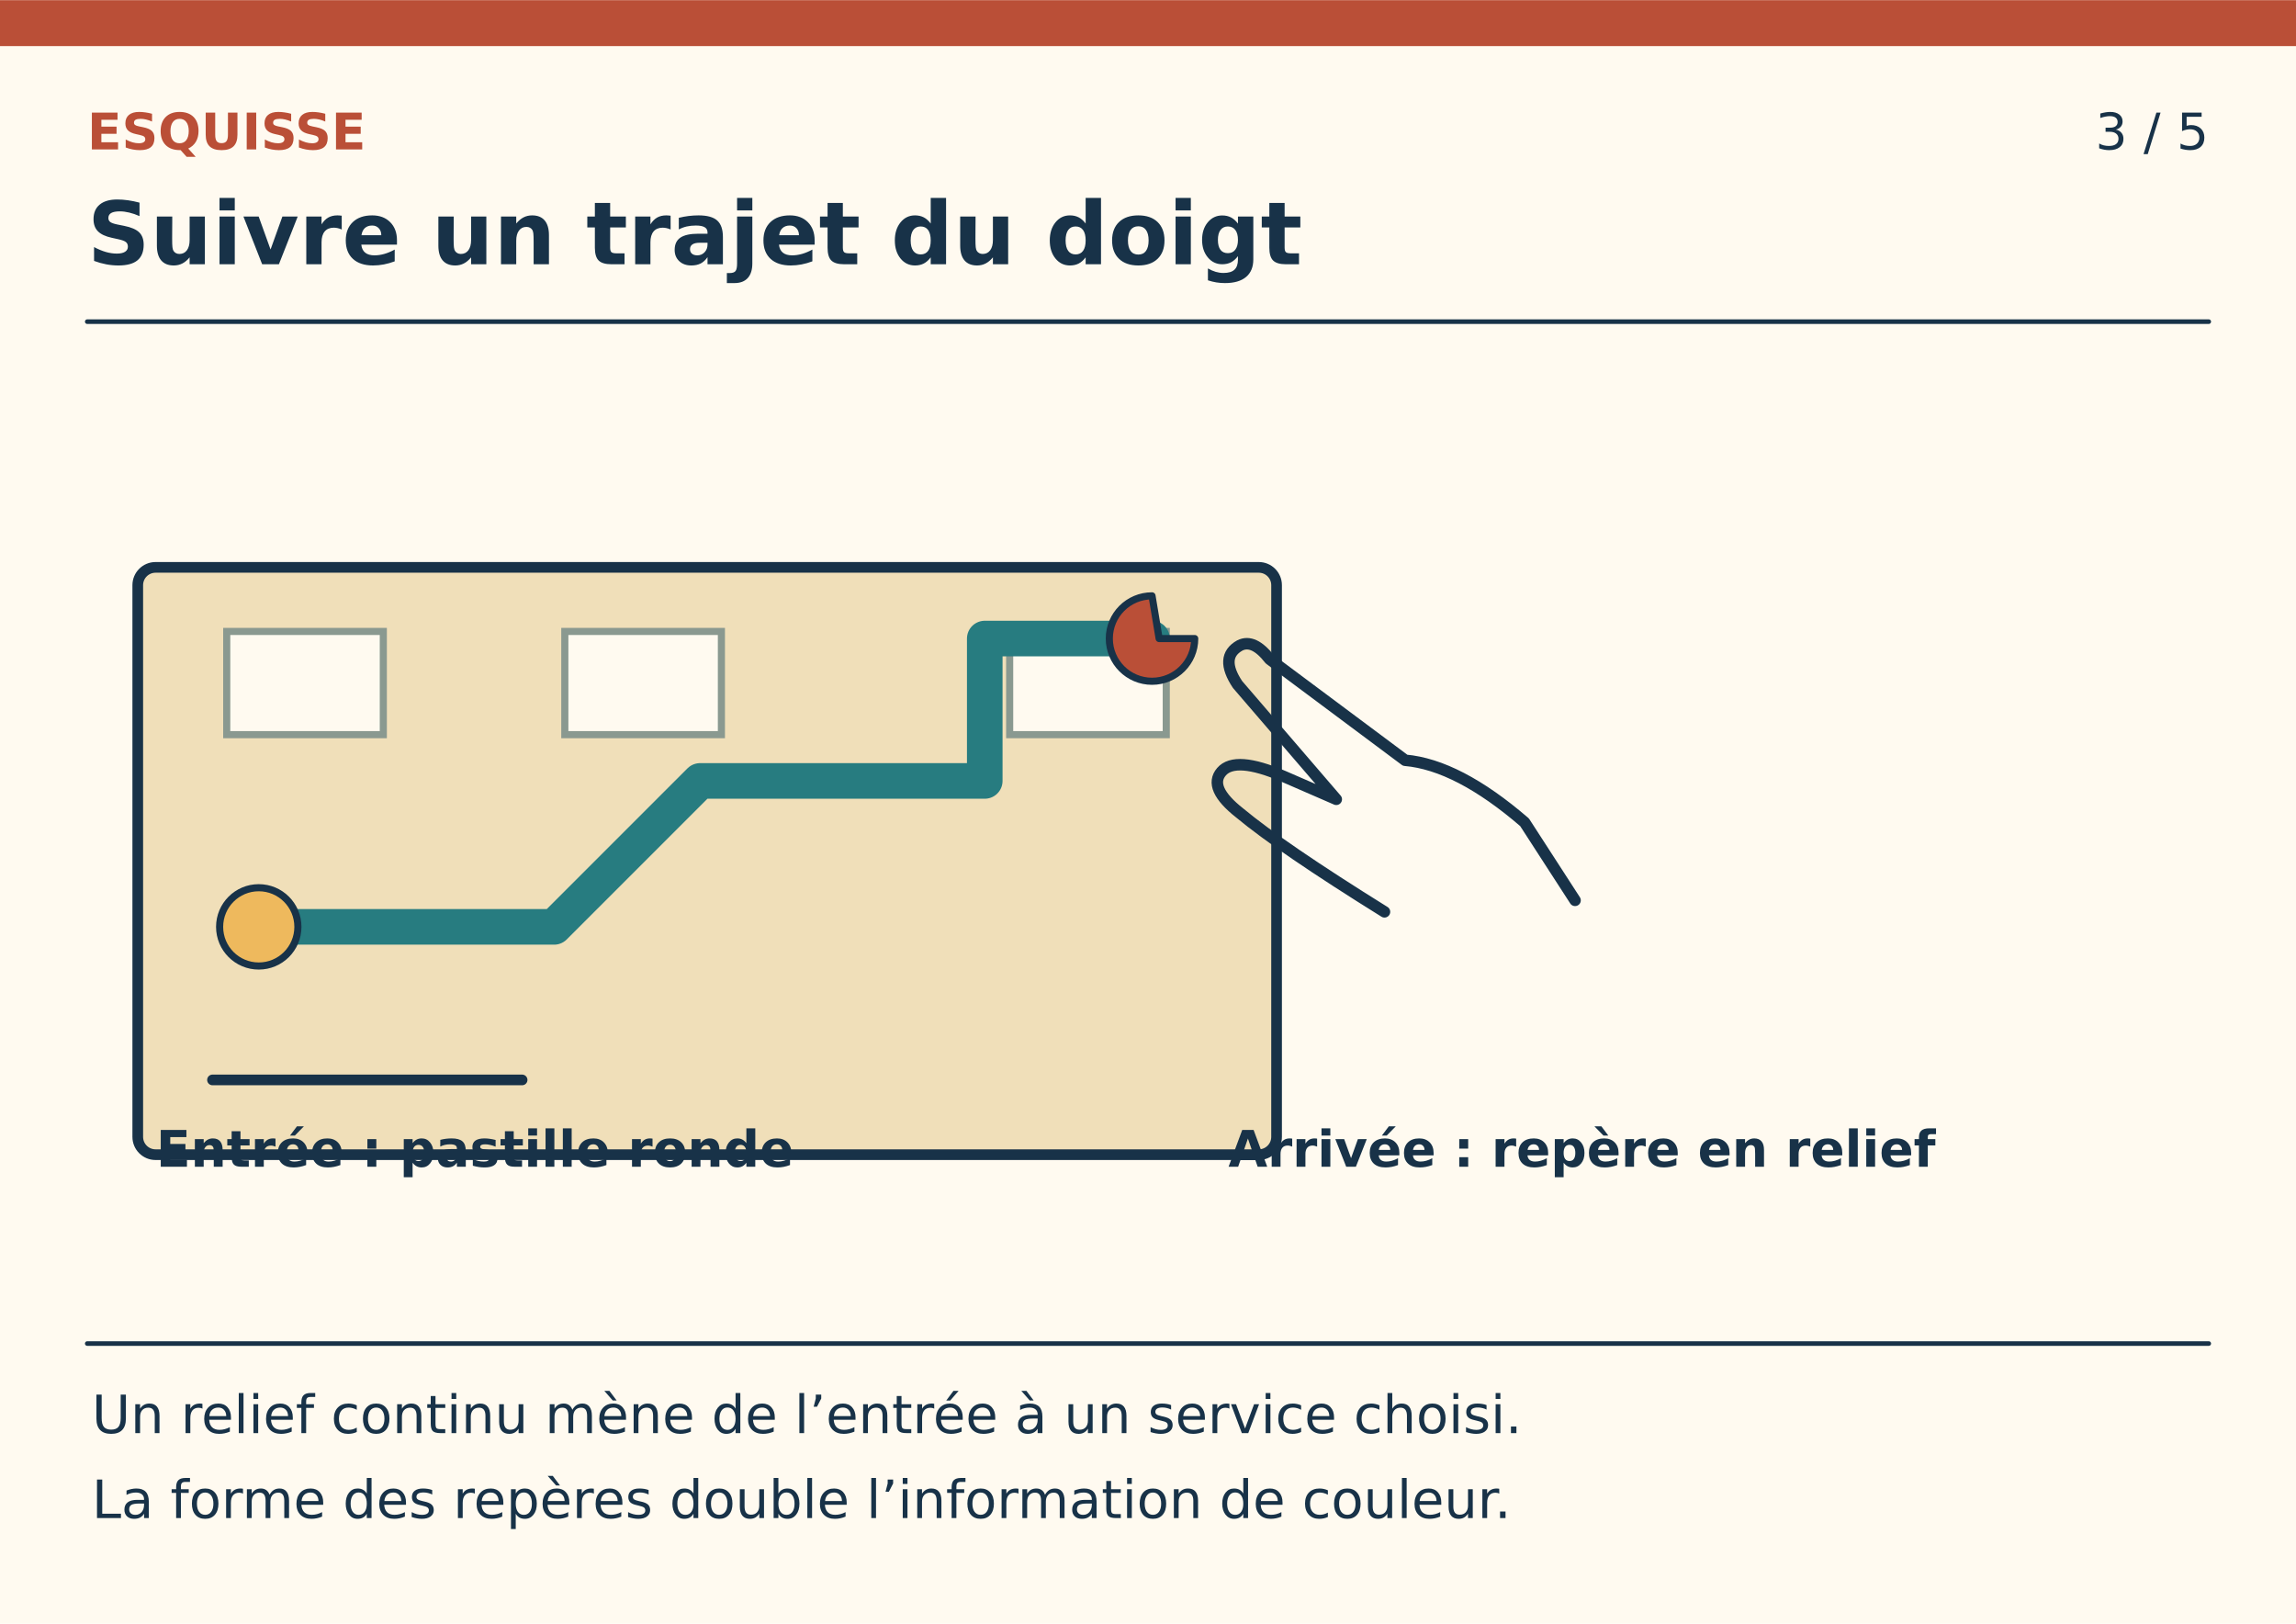
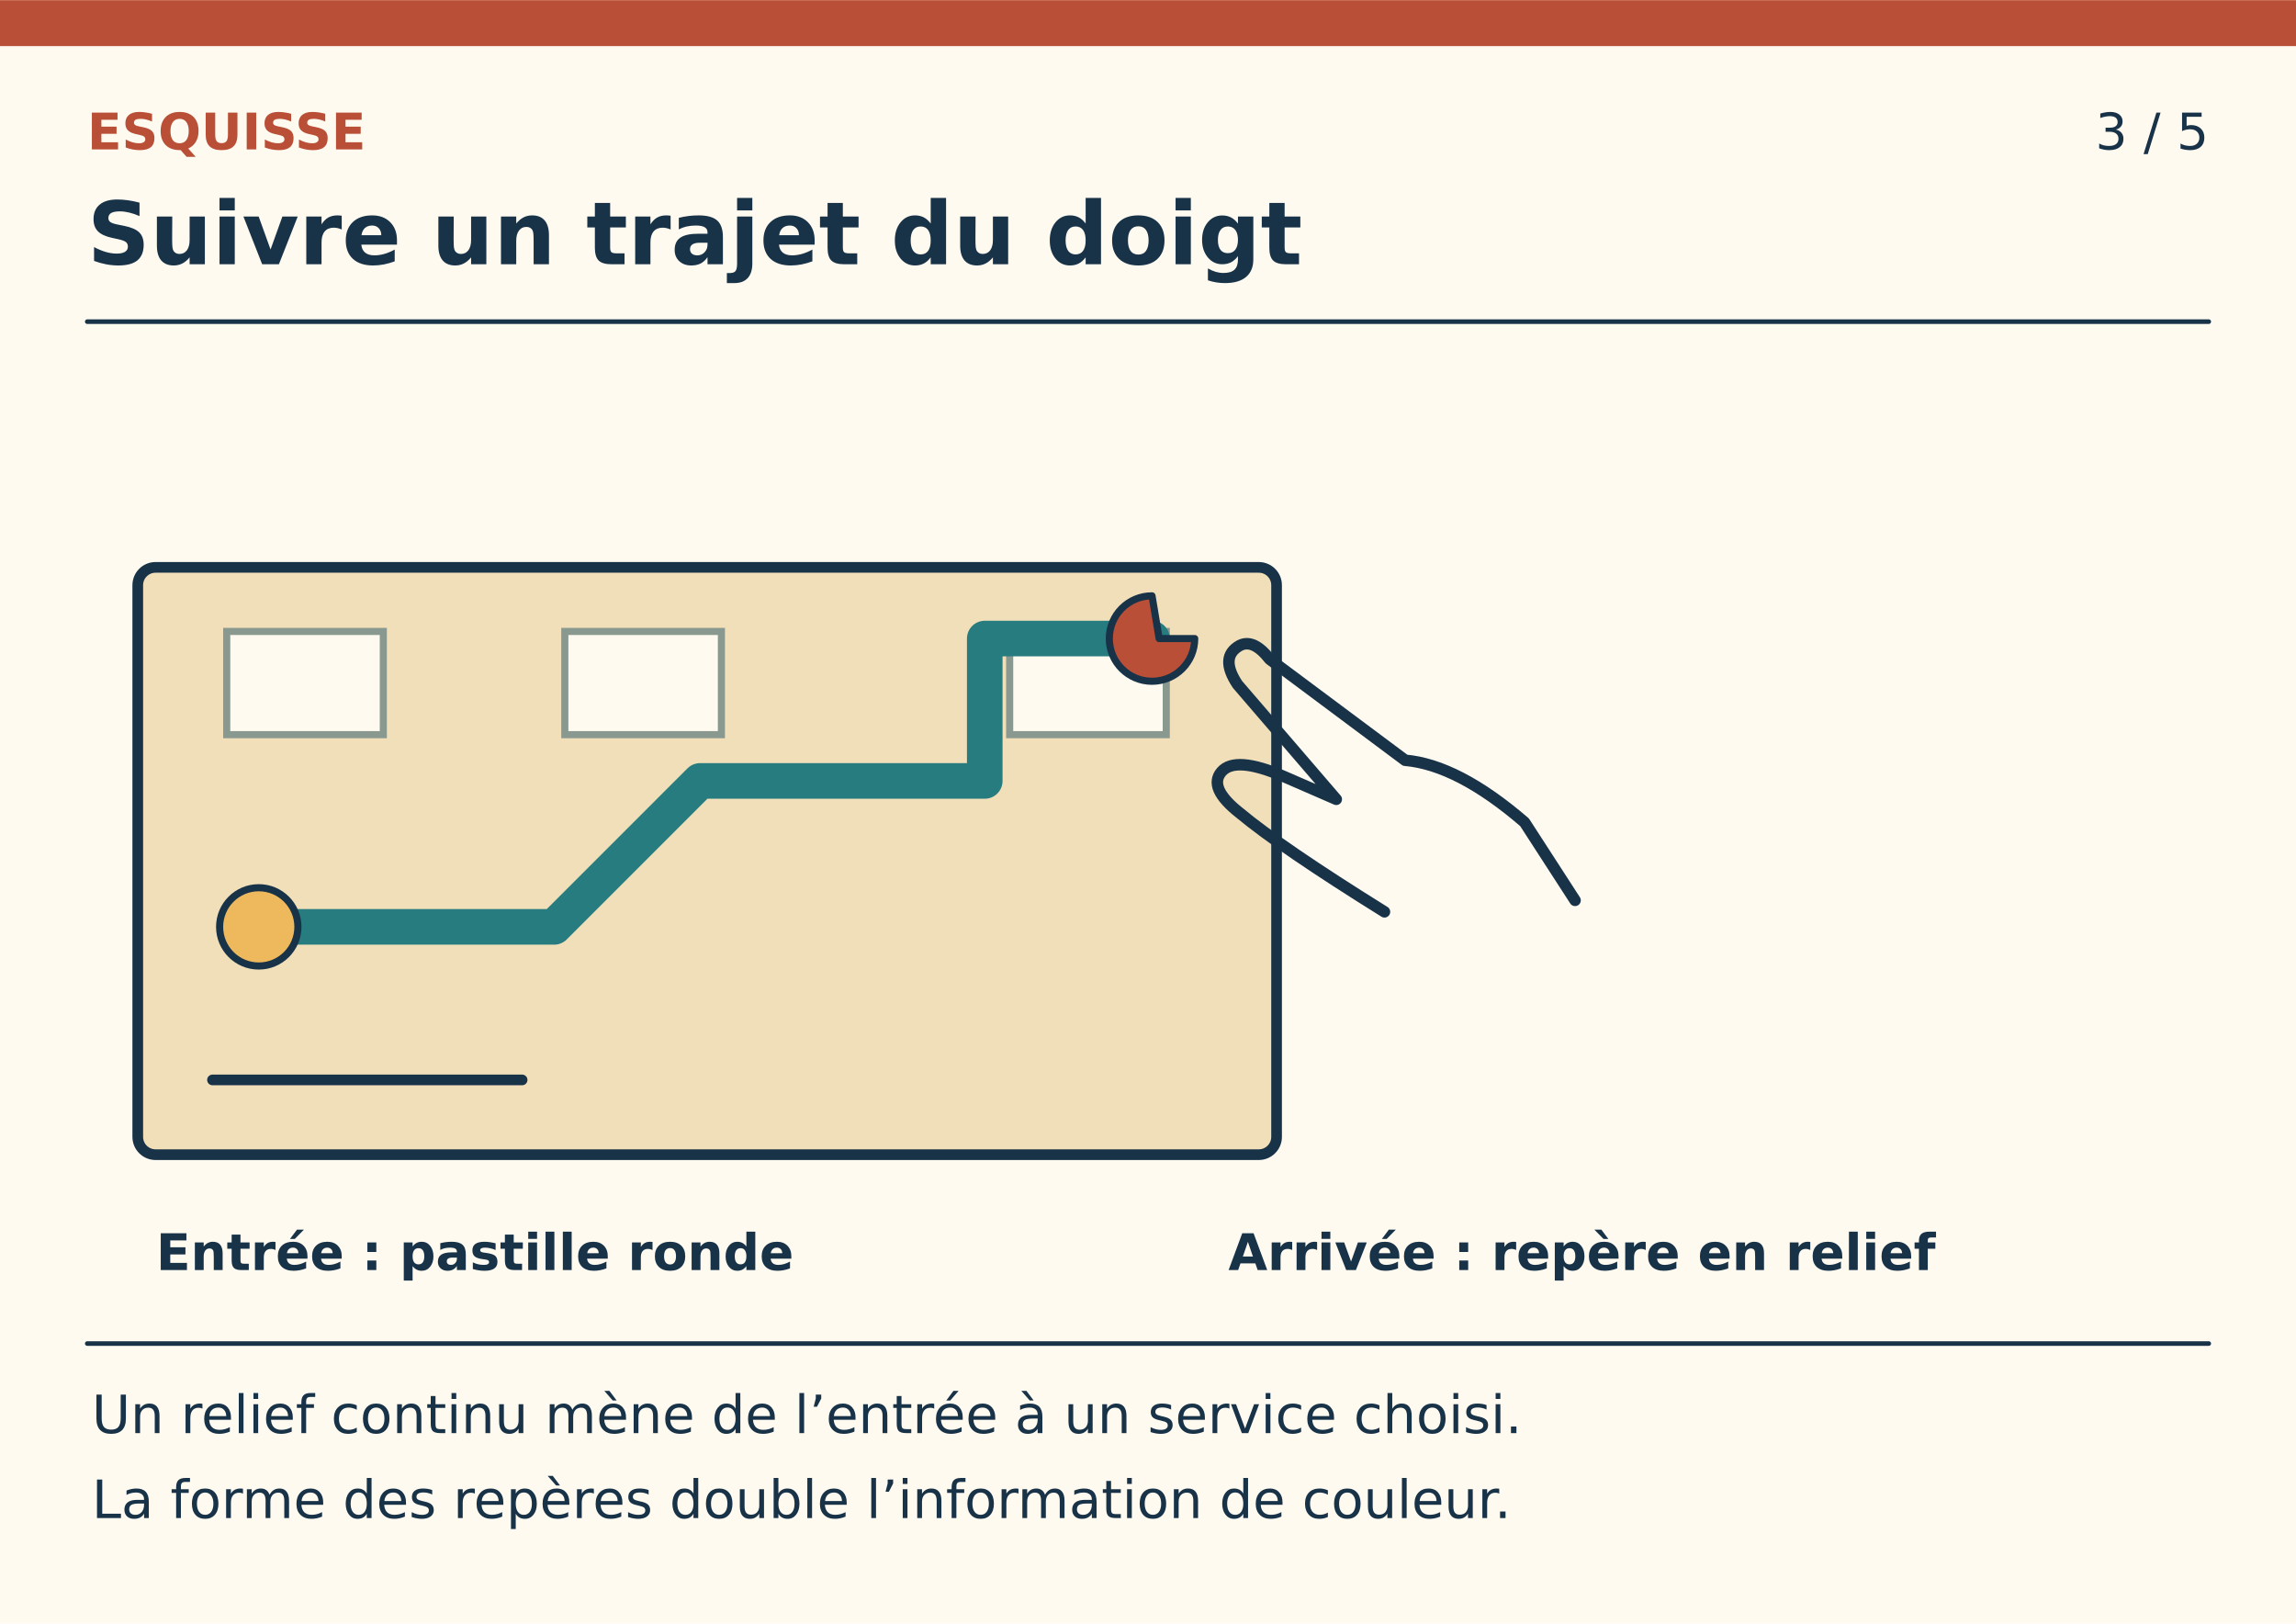
<svg xmlns="http://www.w3.org/2000/svg" width="420mm" height="297mm" viewBox="0 0 1000 707" role="img">
  <rect x="0" y="0" width="1000" height="707" rx="0" fill="#fffaf0" stroke="none" stroke-width="0" />
  <rect x="0" y="0" width="1000" height="20" rx="0" fill="#ba4f37" stroke="none" stroke-width="0" />
  <text x="38" y="65" fill="#ba4f37" font-size="22" font-family="DejaVu Sans, sans-serif" font-weight="bold" text-anchor="start">ESQUISSE</text>
  <text x="962" y="65" fill="#183248" font-size="22" font-family="DejaVu Sans, sans-serif" font-weight="normal" text-anchor="end">3 / 5</text>
  <text x="38" y="115" fill="#183248" font-size="38" font-family="DejaVu Sans, sans-serif" font-weight="bold" text-anchor="start">Suivre un trajet du doigt</text>
  <path d="M38 140 L962 140" fill="none" stroke="#183248" stroke-width="2" stroke-linejoin="round" stroke-linecap="round" />
  <g transform="translate(0 147)">
    <g transform="translate(60 100) scale(1.55)">
      <rect x="0" y="0" width="320" height="165" rx="5" fill="#f0dfb9" stroke="#183248" stroke-width="3" />
      <rect x="25" y="18" width="44" height="29" rx="0" fill="#fffaf0" stroke="#8a9990" stroke-width="2" />
      <rect x="120" y="18" width="44" height="29" rx="0" fill="#fffaf0" stroke="#8a9990" stroke-width="2" />
      <rect x="245" y="18" width="44" height="29" rx="0" fill="#fffaf0" stroke="#8a9990" stroke-width="2" />
      <path d="M34 101H117L158 60H238V20H285" fill="none" stroke="#277c80" stroke-width="10" stroke-linejoin="round" stroke-linecap="round" />
      <circle cx="34" cy="101" r="11" fill="#eeb95d" stroke="#183248" stroke-width="2" />
      <path d="M285 8A12 12 0 1 0 297 20L287 20Z" fill="#ba4f37" stroke="#183248" stroke-width="2" stroke-linejoin="round" stroke-linecap="round" />
      <path d="M21 144 L108 144" fill="none" stroke="#183248" stroke-width="3" stroke-linejoin="round" stroke-linecap="round" />
    </g>
    <path d="M603 250Q558 222 540 207Q526 196 532 189Q538 182 559 191L582 201L539 151Q531 139 540 134Q546 131 553 140L612 184Q635 186 664 211L686 245" fill="none" stroke="#183248" stroke-width="5" stroke-linejoin="round" stroke-linecap="round" />
-     <text x="68" y="361" fill="#183248" font-size="22" font-family="DejaVu Sans, sans-serif" font-weight="bold" text-anchor="start">Entrée : pastille ronde</text>
-     <text x="535" y="361" fill="#183248" font-size="22" font-family="DejaVu Sans, sans-serif" font-weight="bold" text-anchor="start">Arrivée : repère en relief</text>
+     <text x="68" y="406" fill="#183248" font-size="22" font-family="DejaVu Sans, sans-serif" font-weight="bold" text-anchor="start">Entrée : pastille ronde</text>
+     <text x="535" y="406" fill="#183248" font-size="22" font-family="DejaVu Sans, sans-serif" font-weight="bold" text-anchor="start">Arrivée : repère en relief</text>
  </g>
  <path d="M38 585 L962 585" fill="none" stroke="#183248" stroke-width="2" stroke-linejoin="round" stroke-linecap="round" />
  <text x="40" y="624" fill="#183248" font-size="23" font-family="DejaVu Sans, sans-serif" font-weight="normal" text-anchor="start">Un relief continu mène de l’entrée à un service choisi.</text>
  <text x="40" y="661" fill="#183248" font-size="23" font-family="DejaVu Sans, sans-serif" font-weight="normal" text-anchor="start">La forme des repères double l’information de couleur.</text>
</svg>
